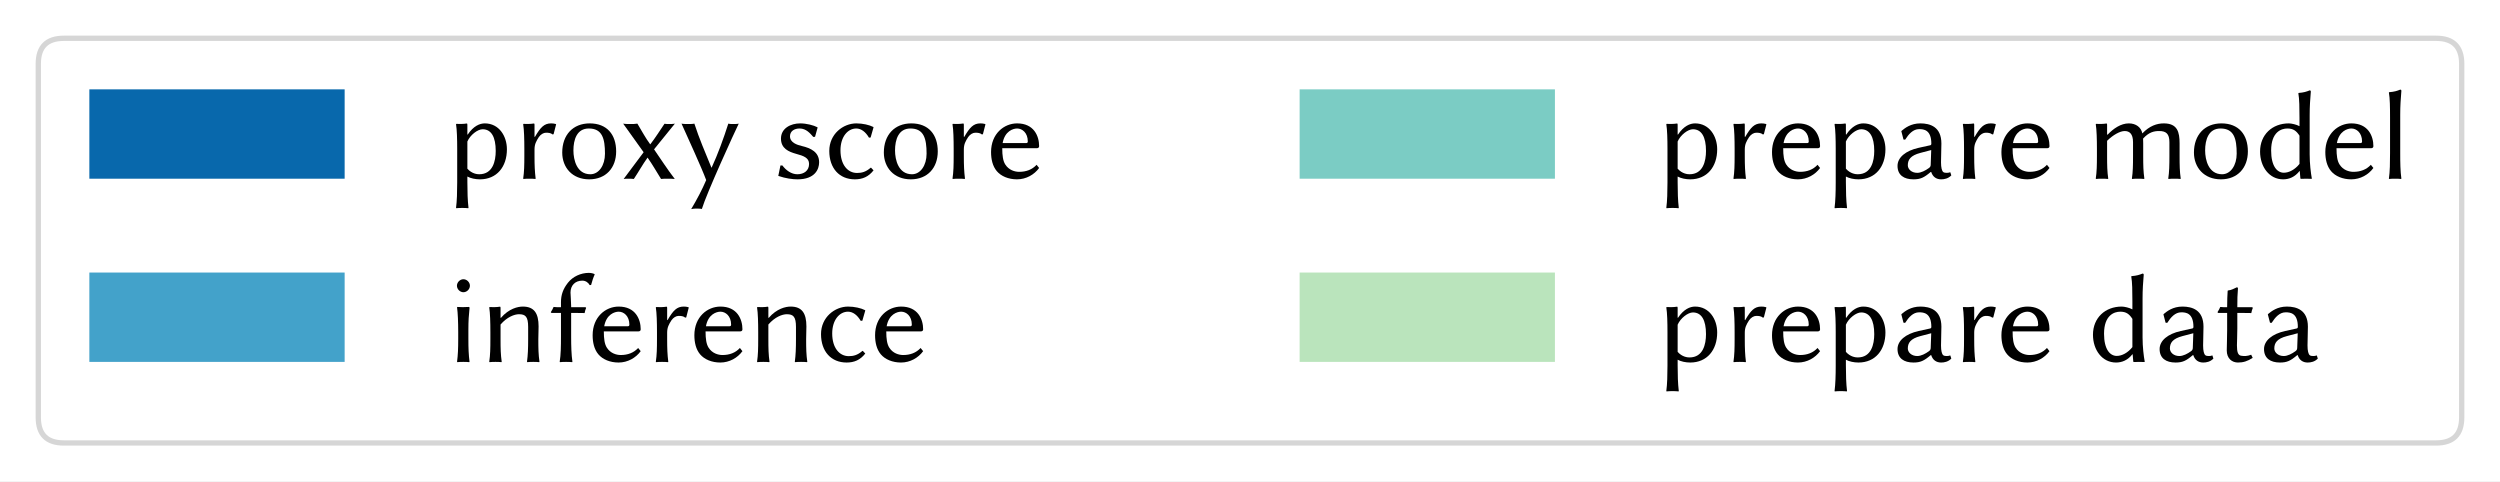
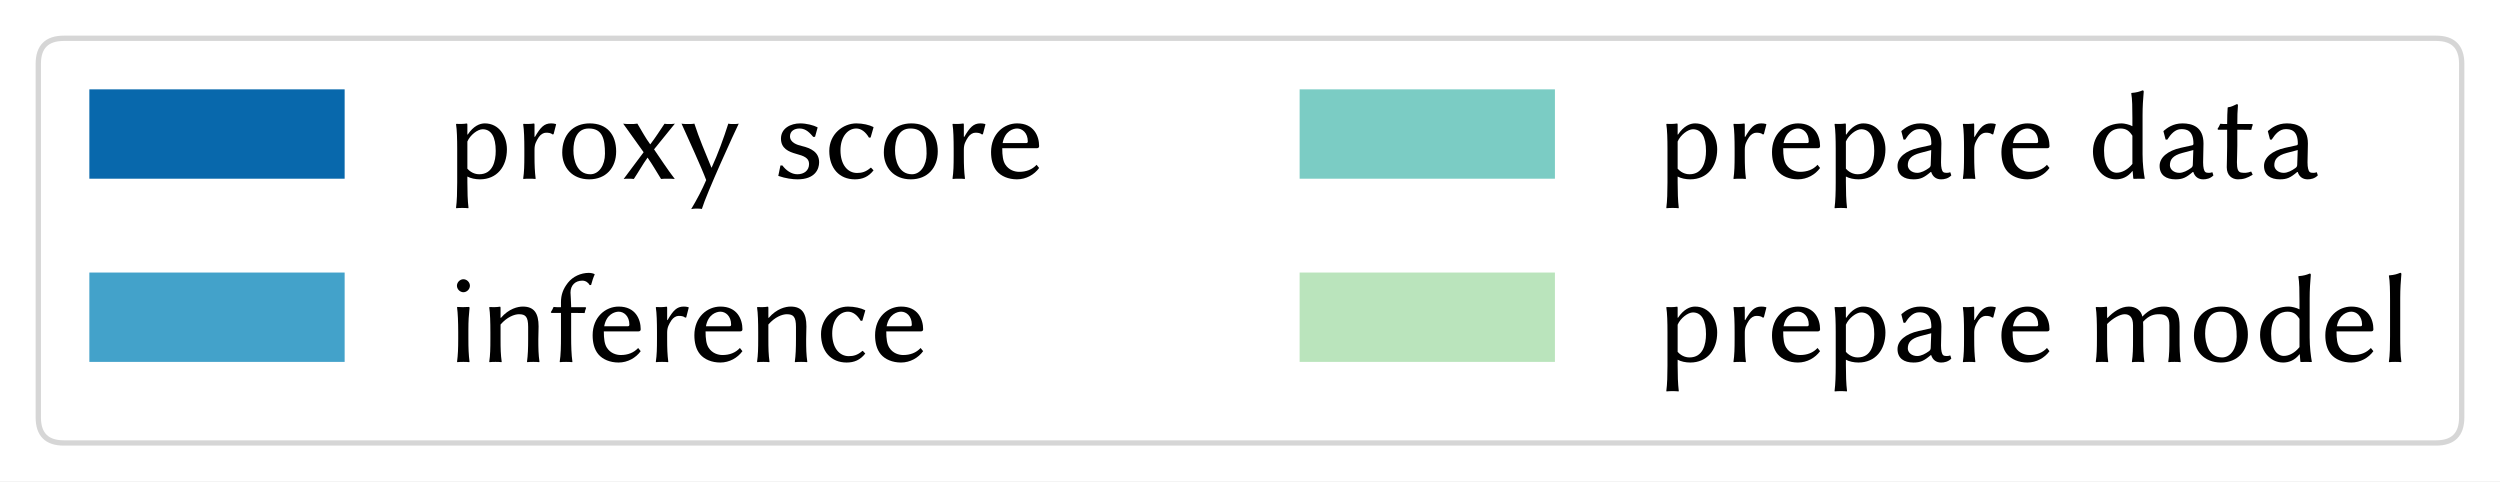
<svg xmlns="http://www.w3.org/2000/svg" xmlns:xlink="http://www.w3.org/1999/xlink" width="470.047pt" height="90.486pt" viewBox="0 0 470.047 90.486" version="1.1">
  <defs>
    <style type="text/css">*{stroke-linejoin: round; stroke-linecap: butt}</style>
  </defs>
  <g id="figure_1">
    <g id="patch_1">
      <path d="M 0 90.486  L 470.047 90.486  L 470.047 0  L 0 0  z " style="fill: #ffffff" />
    </g>
    <g id="axes_1">
      <g id="legend_1">
        <g id="patch_2">
          <path d="M 12 83.286  L 458.047 83.286  Q 462.847 83.286 462.847 78.486  L 462.847 12  Q 462.847 7.2 458.047 7.2  L 12 7.2  Q 7.2 7.2 7.2 12  L 7.2 78.486  Q 7.2 83.286 12 83.286  z " style="fill: #ffffff; opacity: 0.8; stroke: #cccccc; stroke-linejoin: miter" />
        </g>
        <g id="patch_3">
          <path d="M 16.8 33.6  L 64.8 33.6  L 64.8 16.8  L 16.8 16.8  z " style="fill: #0868ac" />
        </g>
        <g id="text_1">
          <g transform="translate(84 33.6) scale(0.24 -0.24)">
            <defs>
              <path id="LinBiolinumT-70" d="M 1037 1871  C 1178 2202 1555 2489 1805 2489  C 2240 2489 2464 2102 2464 1397  C 2464 885 2317 224 1632 224  C 1530 224 1261 249 1037 505  L 1037 1871  z M 1037 2235  L 1037 2716  C 1037 2765 1030 2778 998 2778  C 858 2752 627 2752 480 2759  L 467 2739  C 512 2466 525 1982 525 1505  L 525 -193  C 525 -664 512 -1123 467 -1466  L 480 -1485  C 557 -1472 704 -1472 781 -1472  C 858 -1472 1005 -1472 1082 -1485  L 1094 -1466  C 1050 -1098 1037 -659 1037 -175  L 1037 109  C 1203 19 1440 -32 1670 -32  C 2515 -32 3027 595 3027 1480  C 3027 2144 2630 2784 1914 2784  C 1664 2784 1344 2657 1050 2214  L 1037 2235  z " transform="scale(0.015625)" />
              <path id="LinBiolinumT-72" d="M 1069 2114  L 1069 2718  C 1069 2765 1062 2778 1030 2778  C 890 2752 659 2752 512 2759  L 499 2739  C 544 2466 557 1981 557 1503  L 557 1152  C 557 675 550 350 499 6  L 512 -13  C 589 0 736 0 813 0  C 890 0 1037 0 1114 -13  L 1126 6  C 1082 366 1069 662 1069 1141  L 1069 1470  C 1069 1734 1152 1886 1286 2095  C 1382 2233 1523 2315 1645 2315  C 1773 2315 1894 2303 1978 2227  L 2029 2240  L 2157 2738  L 2131 2755  C 2022 2776 2016 2784 1901 2784  C 1555 2784 1370 2586 1088 2101  L 1069 2114  z " transform="scale(0.015625)" />
              <path id="LinBiolinumT-6f" d="M 243 1316  C 243 563 749 -32 1600 -32  C 2445 -32 2957 551 2957 1373  C 2957 2226 2490 2784 1626 2784  C 787 2784 243 2207 243 1316  z M 1581 2527  C 2259 2527 2394 2015 2394 1260  C 2394 668 2086 224 1658 224  C 979 224 806 942 806 1423  C 806 1966 979 2527 1581 2527  z " transform="scale(0.015625)" />
              <path id="LinBiolinumT-78" d="M 1184 1332  L 179 -13  C 243 0 346 0 410 0  C 474 0 627 0 691 -13  C 934 351 1126 704 1382 1062  C 1638 704 1830 351 2061 -13  C 2157 0 2285 0 2387 0  C 2483 0 2656 0 2752 -13  C 2368 486 2054 979 1709 1478  L 2758 2772  C 2675 2752 2534 2752 2470 2752  C 2400 2752 2298 2752 2234 2765  C 1990 2409 1786 2072 1517 1728  C 1261 2074 1088 2414 870 2772  C 762 2752 634 2752 525 2752  C 422 2752 256 2752 154 2772  L 1184 1332  z " transform="scale(0.015625)" />
              <path id="LinBiolinumT-79" d="M 179 2772  C 435 2200 1197 541 1421 -70  C 1216 -552 954 -1048 666 -1530  C 730 -1515 826 -1504 890 -1504  C 954 -1504 1139 -1504 1203 -1523  C 1446 -720 2848 2342 3059 2772  C 2995 2752 2848 2752 2784 2752  C 2720 2752 2598 2752 2534 2772  C 2304 2045 2003 1223 1696 560  L 1683 560  C 1370 1326 1062 2039 826 2772  C 742 2752 602 2752 512 2752  C 429 2752 269 2752 179 2772  z " transform="scale(0.015625)" />
              <path id="LinBiolinumT-73" d="M 320 668  L 211 141  C 576 13 934 -32 1178 -32  C 2061 -32 2266 481 2266 826  C 2266 1338 1850 1539 1395 1645  C 1152 1701 800 1820 800 2133  C 800 2389 1011 2527 1286 2527  C 1619 2527 1824 2271 1971 2103  L 2061 2109  L 2189 2572  L 2176 2591  C 1990 2687 1638 2784 1312 2784  C 838 2784 346 2539 346 2020  C 346 1520 730 1357 1114 1250  C 1485 1151 1760 1050 1760 744  C 1760 412 1510 224 1171 224  C 864 224 595 428 416 668  L 320 668  z " transform="scale(0.015625)" />
              <path id="LinBiolinumT-63" d="M 1600 2527  C 1850 2527 2074 2352 2240 2066  L 2323 2073  L 2470 2585  L 2458 2604  C 2259 2707 1926 2784 1606 2784  C 941 2784 243 2250 243 1398  C 243 526 749 -32 1530 -32  C 1914 -32 2214 95 2470 420  L 2349 551  L 2323 551  C 2080 339 1875 289 1638 289  C 1171 289 806 700 806 1429  C 806 2116 1178 2527 1600 2527  z " transform="scale(0.015625)" />
              <path id="LinBiolinumT-65" d="M 800 1792  C 909 2399 1331 2527 1530 2527  C 1786 2527 2067 2311 2067 1874  C 2067 1821 2042 1792 1978 1792  L 800 1792  z M 2509 700  C 2285 456 1984 346 1632 346  C 1414 346 1114 431 934 715  C 819 895 781 1160 781 1535  L 2522 1535  C 2592 1535 2637 1572 2637 1638  C 2637 2147 2374 2784 1530 2784  C 870 2784 218 2263 218 1341  C 218 984 294 633 506 382  C 723 124 1094 -32 1523 -32  C 1984 -32 2394 205 2637 540  L 2509 700  z " transform="scale(0.015625)" />
            </defs>
            <use xlink:href="#LinBiolinumT-70" transform="scale(0.996264)" />
            <use xlink:href="#LinBiolinumT-72" transform="translate(52.10458 0) scale(0.996264)" />
            <use xlink:href="#LinBiolinumT-6f" transform="translate(86.67485 0) scale(0.996264)" />
            <use xlink:href="#LinBiolinumT-78" transform="translate(135.7907 0) scale(0.996264)" />
            <use xlink:href="#LinBiolinumT-79" transform="translate(181.1207 0) scale(0.996264)" />
            <use xlink:href="#LinBiolinumT-73" transform="translate(256.4382 0) scale(0.996264)" />
            <use xlink:href="#LinBiolinumT-63" transform="translate(295.8902 0) scale(0.996264)" />
            <use xlink:href="#LinBiolinumT-6f" transform="translate(338.6299 0) scale(0.996264)" />
            <use xlink:href="#LinBiolinumT-72" transform="translate(388.4431 0) scale(0.996264)" />
            <use xlink:href="#LinBiolinumT-65" transform="translate(423.0134 0) scale(0.996264)" />
          </g>
        </g>
        <g id="patch_4">
          <path d="M 16.8 68.043  L 64.8 68.043  L 64.8 51.243  L 16.8 51.243  z " style="fill: #43a2ca" />
        </g>
        <g id="text_2">
          <g transform="translate(84 68.04284) scale(0.24 -0.24)">
            <defs>
              <path id="LinBiolinumT-69" d="M 512 3833  C 512 3660 666 3506 838 3506  C 1011 3506 1165 3660 1165 3833  C 1165 4006 1011 4160 838 4160  C 666 4160 512 4006 512 3833  z M 576 1506  L 576 1155  C 576 676 563 351 518 6  L 531 -13  C 608 0 755 0 832 0  C 909 0 1056 0 1133 -13  L 1146 6  C 1101 370 1088 670 1088 1155  L 1088 1609  C 1088 2088 1107 2318 1146 2707  C 1146 2759 1139 2765 1088 2765  C 941 2752 666 2752 531 2765  L 518 2745  C 557 2471 576 1985 576 1506  z " transform="scale(0.015625)" />
              <path id="LinBiolinumT-6e" d="M 2944 1144  C 2944 1348 2957 1581 2957 1784  C 2957 2442 2739 2784 2163 2784  C 1920 2784 1466 2688 1056 2210  L 1043 2231  L 1043 2717  C 1043 2765 1037 2778 1005 2778  C 864 2752 634 2752 486 2759  L 474 2739  C 518 2466 531 1981 531 1503  L 531 1152  C 531 675 525 350 474 6  L 486 -13  C 563 0 710 0 787 0  C 864 0 1011 0 1088 -13  L 1101 6  C 1050 366 1043 662 1043 1142  L 1043 1881  C 1370 2260 1741 2399 1971 2399  C 2298 2399 2432 2273 2432 1761  L 2432 1142  C 2432 668 2419 347 2374 6  L 2387 -13  C 2464 0 2611 0 2688 0  C 2765 0 2912 0 2989 -13  L 3002 6  C 2950 367 2944 664 2944 1144  z " transform="scale(0.015625)" />
              <path id="LinBiolinumT-66" d="M 634 2752  C 493 2752 346 2752 262 2765  C 218 2663 186 2599 122 2502  L 154 2464  C 269 2464 480 2464 627 2464  L 634 2464  L 634 1276  C 634 797 627 350 570 6  L 582 -13  C 659 0 813 0 890 0  C 966 0 1120 0 1197 -13  L 1210 6  C 1158 370 1146 797 1146 1276  L 1146 2464  L 1363 2464  C 1517 2464 1741 2464 1824 2458  C 1843 2561 1862 2624 1901 2720  L 1869 2752  C 1760 2752 1568 2752 1421 2752  L 1146 2752  L 1146 2810  C 1146 3041 1114 3376 1114 3491  C 1114 3845 1344 4089 1709 4089  C 1875 4089 2010 3992 2080 3864  L 2150 3870  C 2195 4044 2266 4263 2330 4397  L 2323 4417  C 2272 4448 2157 4480 2035 4480  C 1632 4480 1229 4294 986 3985  C 742 3677 634 3376 634 3003  L 634 2752  z " transform="scale(0.015625)" />
            </defs>
            <use xlink:href="#LinBiolinumT-69" transform="scale(0.996264)" />
            <use xlink:href="#LinBiolinumT-6e" transform="translate(25.90288 0) scale(0.996264)" />
            <use xlink:href="#LinBiolinumT-66" transform="translate(79.60146 0) scale(0.996264)" />
            <use xlink:href="#LinBiolinumT-65" transform="translate(110.8842 0) scale(0.996264)" />
            <use xlink:href="#LinBiolinumT-72" transform="translate(156.0149 0) scale(0.996264)" />
            <use xlink:href="#LinBiolinumT-65" transform="translate(190.5852 0) scale(0.996264)" />
            <use xlink:href="#LinBiolinumT-6e" transform="translate(235.7159 0) scale(0.996264)" />
            <use xlink:href="#LinBiolinumT-63" transform="translate(289.4145 0) scale(0.996264)" />
            <use xlink:href="#LinBiolinumT-65" transform="translate(332.1542 0) scale(0.996264)" />
          </g>
        </g>
        <g id="patch_5">
          <path d="M 244.355 33.6  L 292.355 33.6  L 292.355 16.8  L 244.355 16.8  z " style="fill: #7bccc4" />
        </g>
        <g id="text_3">
          <g transform="translate(311.5546 33.6) scale(0.24 -0.24)">
            <defs>
              <path id="LinBiolinumT-61" d="M 1984 1442  L 1958 700  C 1958 619 1920 576 1869 538  C 1690 407 1472 295 1280 295  C 992 295 806 482 806 675  C 806 956 941 1168 1440 1299  L 1984 1442  z M 1984 339  C 2061 90 2246 -32 2483 -32  C 2643 -32 2842 6 2995 167  L 2944 326  C 2874 301 2822 295 2771 295  C 2707 295 2624 301 2586 339  C 2522 395 2477 551 2477 826  C 2477 1008 2496 1702 2496 1771  C 2496 2614 1926 2784 1440 2784  C 954 2784 659 2547 499 2414  L 480 2389  L 589 1971  L 672 1965  C 851 2245 1069 2495 1376 2495  C 1606 2495 1990 2464 1990 1760  C 1990 1716 1965 1692 1946 1685  L 1350 1554  C 698 1409 288 1071 288 645  C 288 181 614 -32 1088 -32  C 1440 -32 1619 51 1958 339  L 1984 339  z " transform="scale(0.015625)" />
+               <path id="LinBiolinumT-64" d="M 2310 744  C 2080 457 1786 301 1523 301  C 1178 301 883 638 883 1417  C 883 2352 1395 2527 1702 2527  C 2003 2527 2157 2402 2310 2165  L 2310 744  z M 2310 384  L 2323 384  L 2355 12  C 2355 -1 2374 -7 2413 -7  C 2496 0 2541 0 2637 0  C 2714 0 2835 0 2918 -7  L 2931 12  C 2880 285 2822 754 2822 1230  L 2822 3187  C 2822 3656 2848 3986 2880 4381  C 2880 4425 2861 4445 2822 4445  C 2662 4381 2528 4336 2266 4316  L 2253 4297  C 2304 4021 2310 3547 2310 3060  L 2310 2643  C 2163 2726 1901 2784 1773 2784  C 941 2784 326 2219 326 1366  C 326 595 794 -32 1485 -32  C 1792 -32 2080 89 2310 384  z " transform="scale(0.015625)" />
+               <path id="LinBiolinumT-74" d="M 608 2752  C 480 2752 339 2752 262 2765  C 218 2663 186 2599 122 2502  L 154 2464  C 262 2464 461 2464 608 2464  L 608 1599  C 608 1219 589 764 589 575  C 589 164 858 -32 1152 -32  C 1421 -32 1626 31 1894 203  L 1818 361  C 1619 285 1472 285 1312 310  C 1158 335 1101 487 1101 828  C 1101 1018 1120 1289 1120 1668  L 1120 2464  L 1363 2464  C 1517 2464 1741 2464 1824 2458  C 1843 2561 1862 2624 1901 2720  L 1869 2752  C 1754 2752 1568 2752 1421 2752  L 1120 2752  C 1120 3233 1126 3317 1152 3689  C 1152 3734 1133 3753 1094 3753  C 934 3689 858 3618 646 3593  L 634 3573  C 621 3349 608 3124 608 2752  z " transform="scale(0.015625)" />
+             </defs>
+             <use xlink:href="#LinBiolinumT-70" transform="scale(0.996264)" />
+             <use xlink:href="#LinBiolinumT-72" transform="translate(52.10458 0) scale(0.996264)" />
+             <use xlink:href="#LinBiolinumT-65" transform="translate(86.67485 0) scale(0.996264)" />
+             <use xlink:href="#LinBiolinumT-70" transform="translate(131.8056 0) scale(0.996264)" />
+             <use xlink:href="#LinBiolinumT-61" transform="translate(183.9102 0) scale(0.996264)" />
+             <use xlink:href="#LinBiolinumT-72" transform="translate(231.8305 0) scale(0.996264)" />
+             <use xlink:href="#LinBiolinumT-65" transform="translate(266.4007 0) scale(0.996264)" />
+             <use xlink:href="#LinBiolinumT-64" transform="translate(336.4381 0) scale(0.996264)" />
+             <use xlink:href="#LinBiolinumT-61" transform="translate(389.2401 0) scale(0.996264)" />
+             <use xlink:href="#LinBiolinumT-74" transform="translate(437.1604 0) scale(0.996264)" />
+             <use xlink:href="#LinBiolinumT-61" transform="translate(471.0334 0) scale(0.996264)" />
+           </g>
+         </g>
+         <g id="patch_6">
+           <path d="M 244.355 68.043  L 292.355 68.043  L 292.355 51.243  L 244.355 51.243  z " style="fill: #bae4bc" />
+         </g>
+         <g id="text_4">
+           <g transform="translate(311.5546 68.04284) scale(0.24 -0.24)">
+             <defs>
              <path id="LinBiolinumT-6d" d="M 1037 2231  L 1037 2717  C 1037 2765 1030 2778 998 2778  C 858 2752 627 2752 480 2759  L 467 2739  C 512 2466 525 1981 525 1503  L 525 1152  C 525 675 518 350 467 6  L 480 -13  C 557 0 704 0 781 0  C 858 0 1005 0 1082 -13  L 1094 6  C 1043 366 1037 662 1037 1142  L 1037 1907  C 1338 2209 1696 2399 1920 2399  C 2163 2399 2342 2260 2342 1837  L 2342 1142  C 2342 668 2336 347 2285 6  L 2298 -13  C 2374 0 2522 0 2598 0  C 2675 0 2822 0 2899 -13  L 2912 6  C 2861 366 2854 662 2854 1142  L 2854 1780  C 2854 1868 2854 1944 2848 2020  C 3155 2355 3411 2399 3661 2399  C 4006 2399 4173 2260 4173 1837  L 4173 1142  C 4173 668 4166 347 4115 6  L 4128 -13  C 4205 0 4352 0 4429 0  C 4506 0 4653 0 4730 -13  L 4742 6  C 4691 367 4685 664 4685 1144  L 4685 1778  C 4685 2341 4582 2784 3891 2784  C 3546 2784 3174 2662 2810 2279  C 2752 2586 2490 2784 2131 2784  C 1734 2784 1357 2529 1056 2210  L 1037 2231  z " transform="scale(0.015625)" />
-               <path id="LinBiolinumT-64" d="M 2310 744  C 2080 457 1786 301 1523 301  C 1178 301 883 638 883 1417  C 883 2352 1395 2527 1702 2527  C 2003 2527 2157 2402 2310 2165  L 2310 744  z M 2310 384  L 2323 384  L 2355 12  C 2355 -1 2374 -7 2413 -7  C 2496 0 2541 0 2637 0  C 2714 0 2835 0 2918 -7  L 2931 12  C 2880 285 2822 754 2822 1230  L 2822 3187  C 2822 3656 2848 3986 2880 4381  C 2880 4425 2861 4445 2822 4445  C 2662 4381 2528 4336 2266 4316  L 2253 4297  C 2304 4021 2310 3547 2310 3060  L 2310 2643  C 2163 2726 1901 2784 1773 2784  C 941 2784 326 2219 326 1366  C 326 595 794 -32 1485 -32  C 1792 -32 2080 89 2310 384  z " transform="scale(0.015625)" />
              <path id="LinBiolinumT-6c" d="M 576 1289  C 576 814 570 352 518 6  L 531 -13  C 608 0 755 0 832 0  C 909 0 1056 0 1133 -13  L 1146 6  C 1094 372 1088 808 1088 1289  L 1088 3213  C 1088 3694 1114 4015 1146 4419  C 1146 4463 1126 4483 1088 4483  C 928 4419 794 4374 531 4354  L 518 4335  C 570 4059 576 3585 576 3097  L 576 1289  z " transform="scale(0.015625)" />
            </defs>
            <use xlink:href="#LinBiolinumT-70" transform="scale(0.996264)" />
            <use xlink:href="#LinBiolinumT-72" transform="translate(52.10458 0) scale(0.996264)" />
            <use xlink:href="#LinBiolinumT-65" transform="translate(86.67485 0) scale(0.996264)" />
            <use xlink:href="#LinBiolinumT-70" transform="translate(131.8056 0) scale(0.996264)" />
            <use xlink:href="#LinBiolinumT-61" transform="translate(183.9102 0) scale(0.996264)" />
            <use xlink:href="#LinBiolinumT-72" transform="translate(231.8305 0) scale(0.996264)" />
            <use xlink:href="#LinBiolinumT-65" transform="translate(266.4007 0) scale(0.996264)" />
            <use xlink:href="#LinBiolinumT-6d" transform="translate(336.4381 0) scale(0.996264)" />
            <use xlink:href="#LinBiolinumT-6f" transform="translate(416.8366 0) scale(0.996264)" />
            <use xlink:href="#LinBiolinumT-64" transform="translate(467.3472 0) scale(0.996264)" />
            <use xlink:href="#LinBiolinumT-65" transform="translate(520.1492 0) scale(0.996264)" />
            <use xlink:href="#LinBiolinumT-6c" transform="translate(565.2799 0) scale(0.996264)" />
          </g>
        </g>
-         <g id="patch_6">
-           <path d="M 244.355 68.043  L 292.355 68.043  L 292.355 51.243  L 244.355 51.243  z " style="fill: #bae4bc" />
-         </g>
-         <g id="text_4">
-           <g transform="translate(311.5546 68.04284) scale(0.24 -0.24)">
-             <defs>
-               <path id="LinBiolinumT-74" d="M 608 2752  C 480 2752 339 2752 262 2765  C 218 2663 186 2599 122 2502  L 154 2464  C 262 2464 461 2464 608 2464  L 608 1599  C 608 1219 589 764 589 575  C 589 164 858 -32 1152 -32  C 1421 -32 1626 31 1894 203  L 1818 361  C 1619 285 1472 285 1312 310  C 1158 335 1101 487 1101 828  C 1101 1018 1120 1289 1120 1668  L 1120 2464  L 1363 2464  C 1517 2464 1741 2464 1824 2458  C 1843 2561 1862 2624 1901 2720  L 1869 2752  C 1754 2752 1568 2752 1421 2752  L 1120 2752  C 1120 3233 1126 3317 1152 3689  C 1152 3734 1133 3753 1094 3753  C 934 3689 858 3618 646 3593  L 634 3573  C 621 3349 608 3124 608 2752  z " transform="scale(0.015625)" />
-             </defs>
-             <use xlink:href="#LinBiolinumT-70" transform="scale(0.996264)" />
-             <use xlink:href="#LinBiolinumT-72" transform="translate(52.10458 0) scale(0.996264)" />
-             <use xlink:href="#LinBiolinumT-65" transform="translate(86.67485 0) scale(0.996264)" />
-             <use xlink:href="#LinBiolinumT-70" transform="translate(131.8056 0) scale(0.996264)" />
-             <use xlink:href="#LinBiolinumT-61" transform="translate(183.9102 0) scale(0.996264)" />
-             <use xlink:href="#LinBiolinumT-72" transform="translate(231.8305 0) scale(0.996264)" />
-             <use xlink:href="#LinBiolinumT-65" transform="translate(266.4007 0) scale(0.996264)" />
-             <use xlink:href="#LinBiolinumT-64" transform="translate(336.4381 0) scale(0.996264)" />
-             <use xlink:href="#LinBiolinumT-61" transform="translate(389.2401 0) scale(0.996264)" />
-             <use xlink:href="#LinBiolinumT-74" transform="translate(437.1604 0) scale(0.996264)" />
-             <use xlink:href="#LinBiolinumT-61" transform="translate(471.0334 0) scale(0.996264)" />
-           </g>
-         </g>
      </g>
    </g>
  </g>
</svg>
